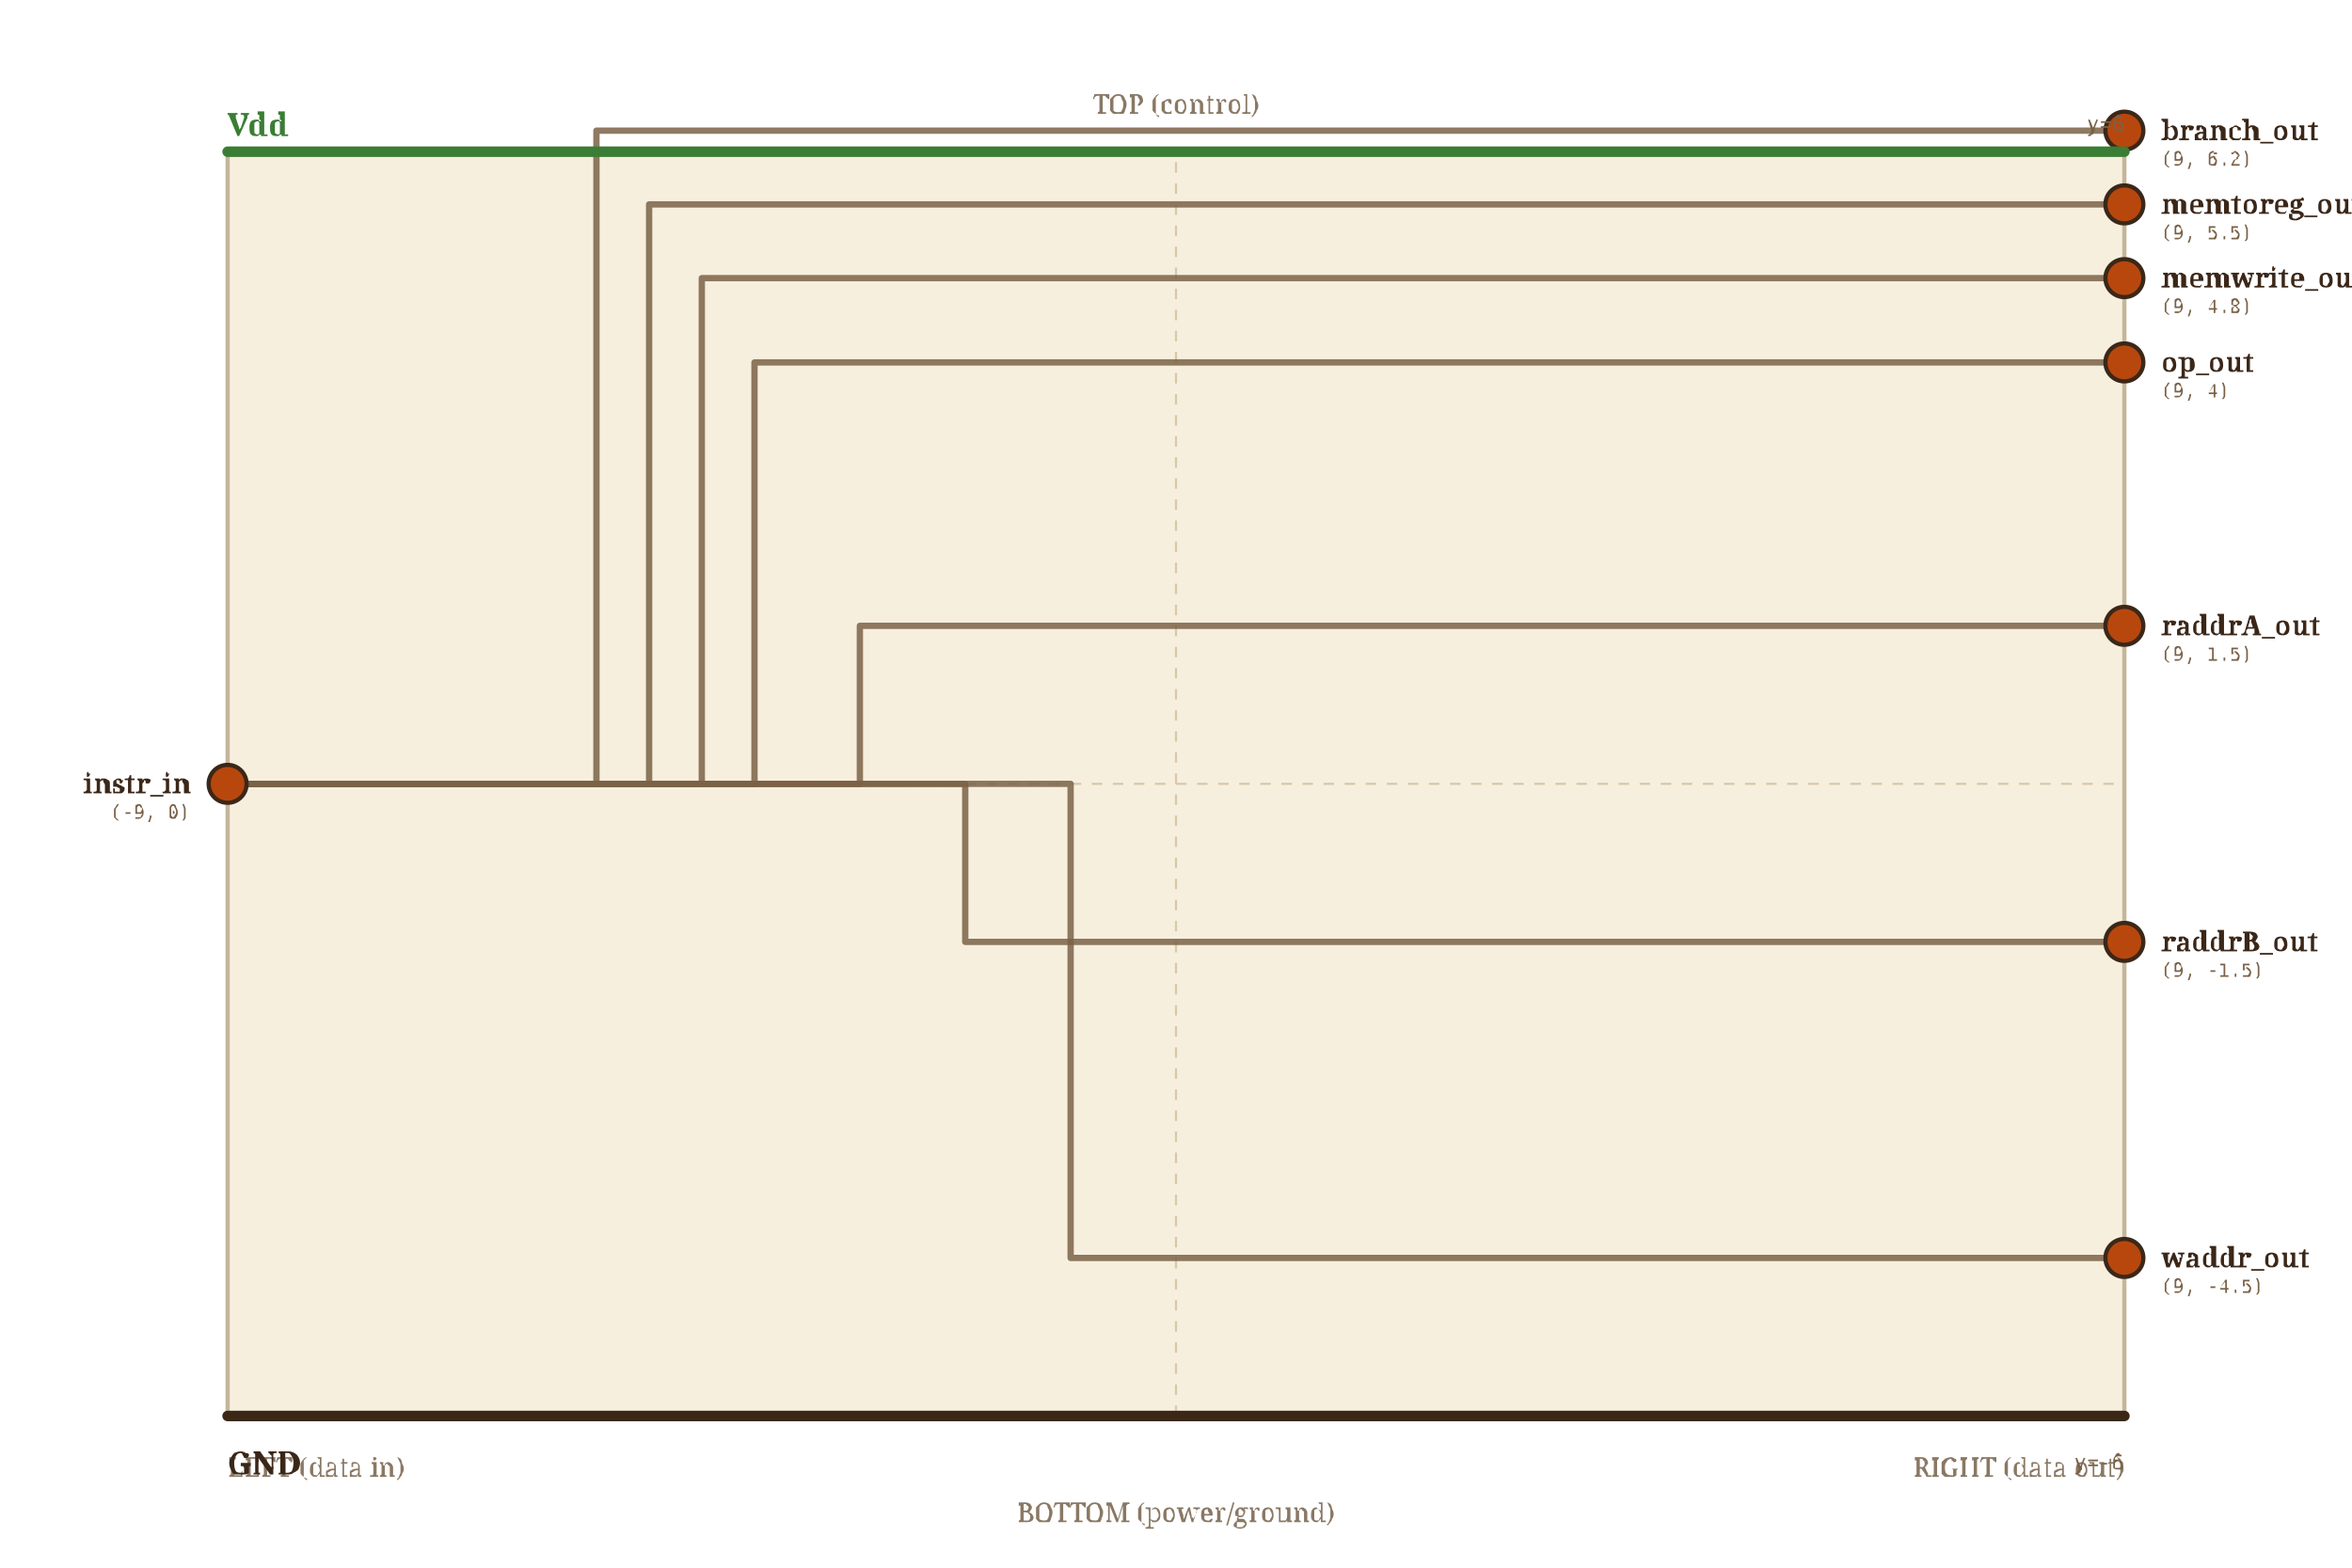
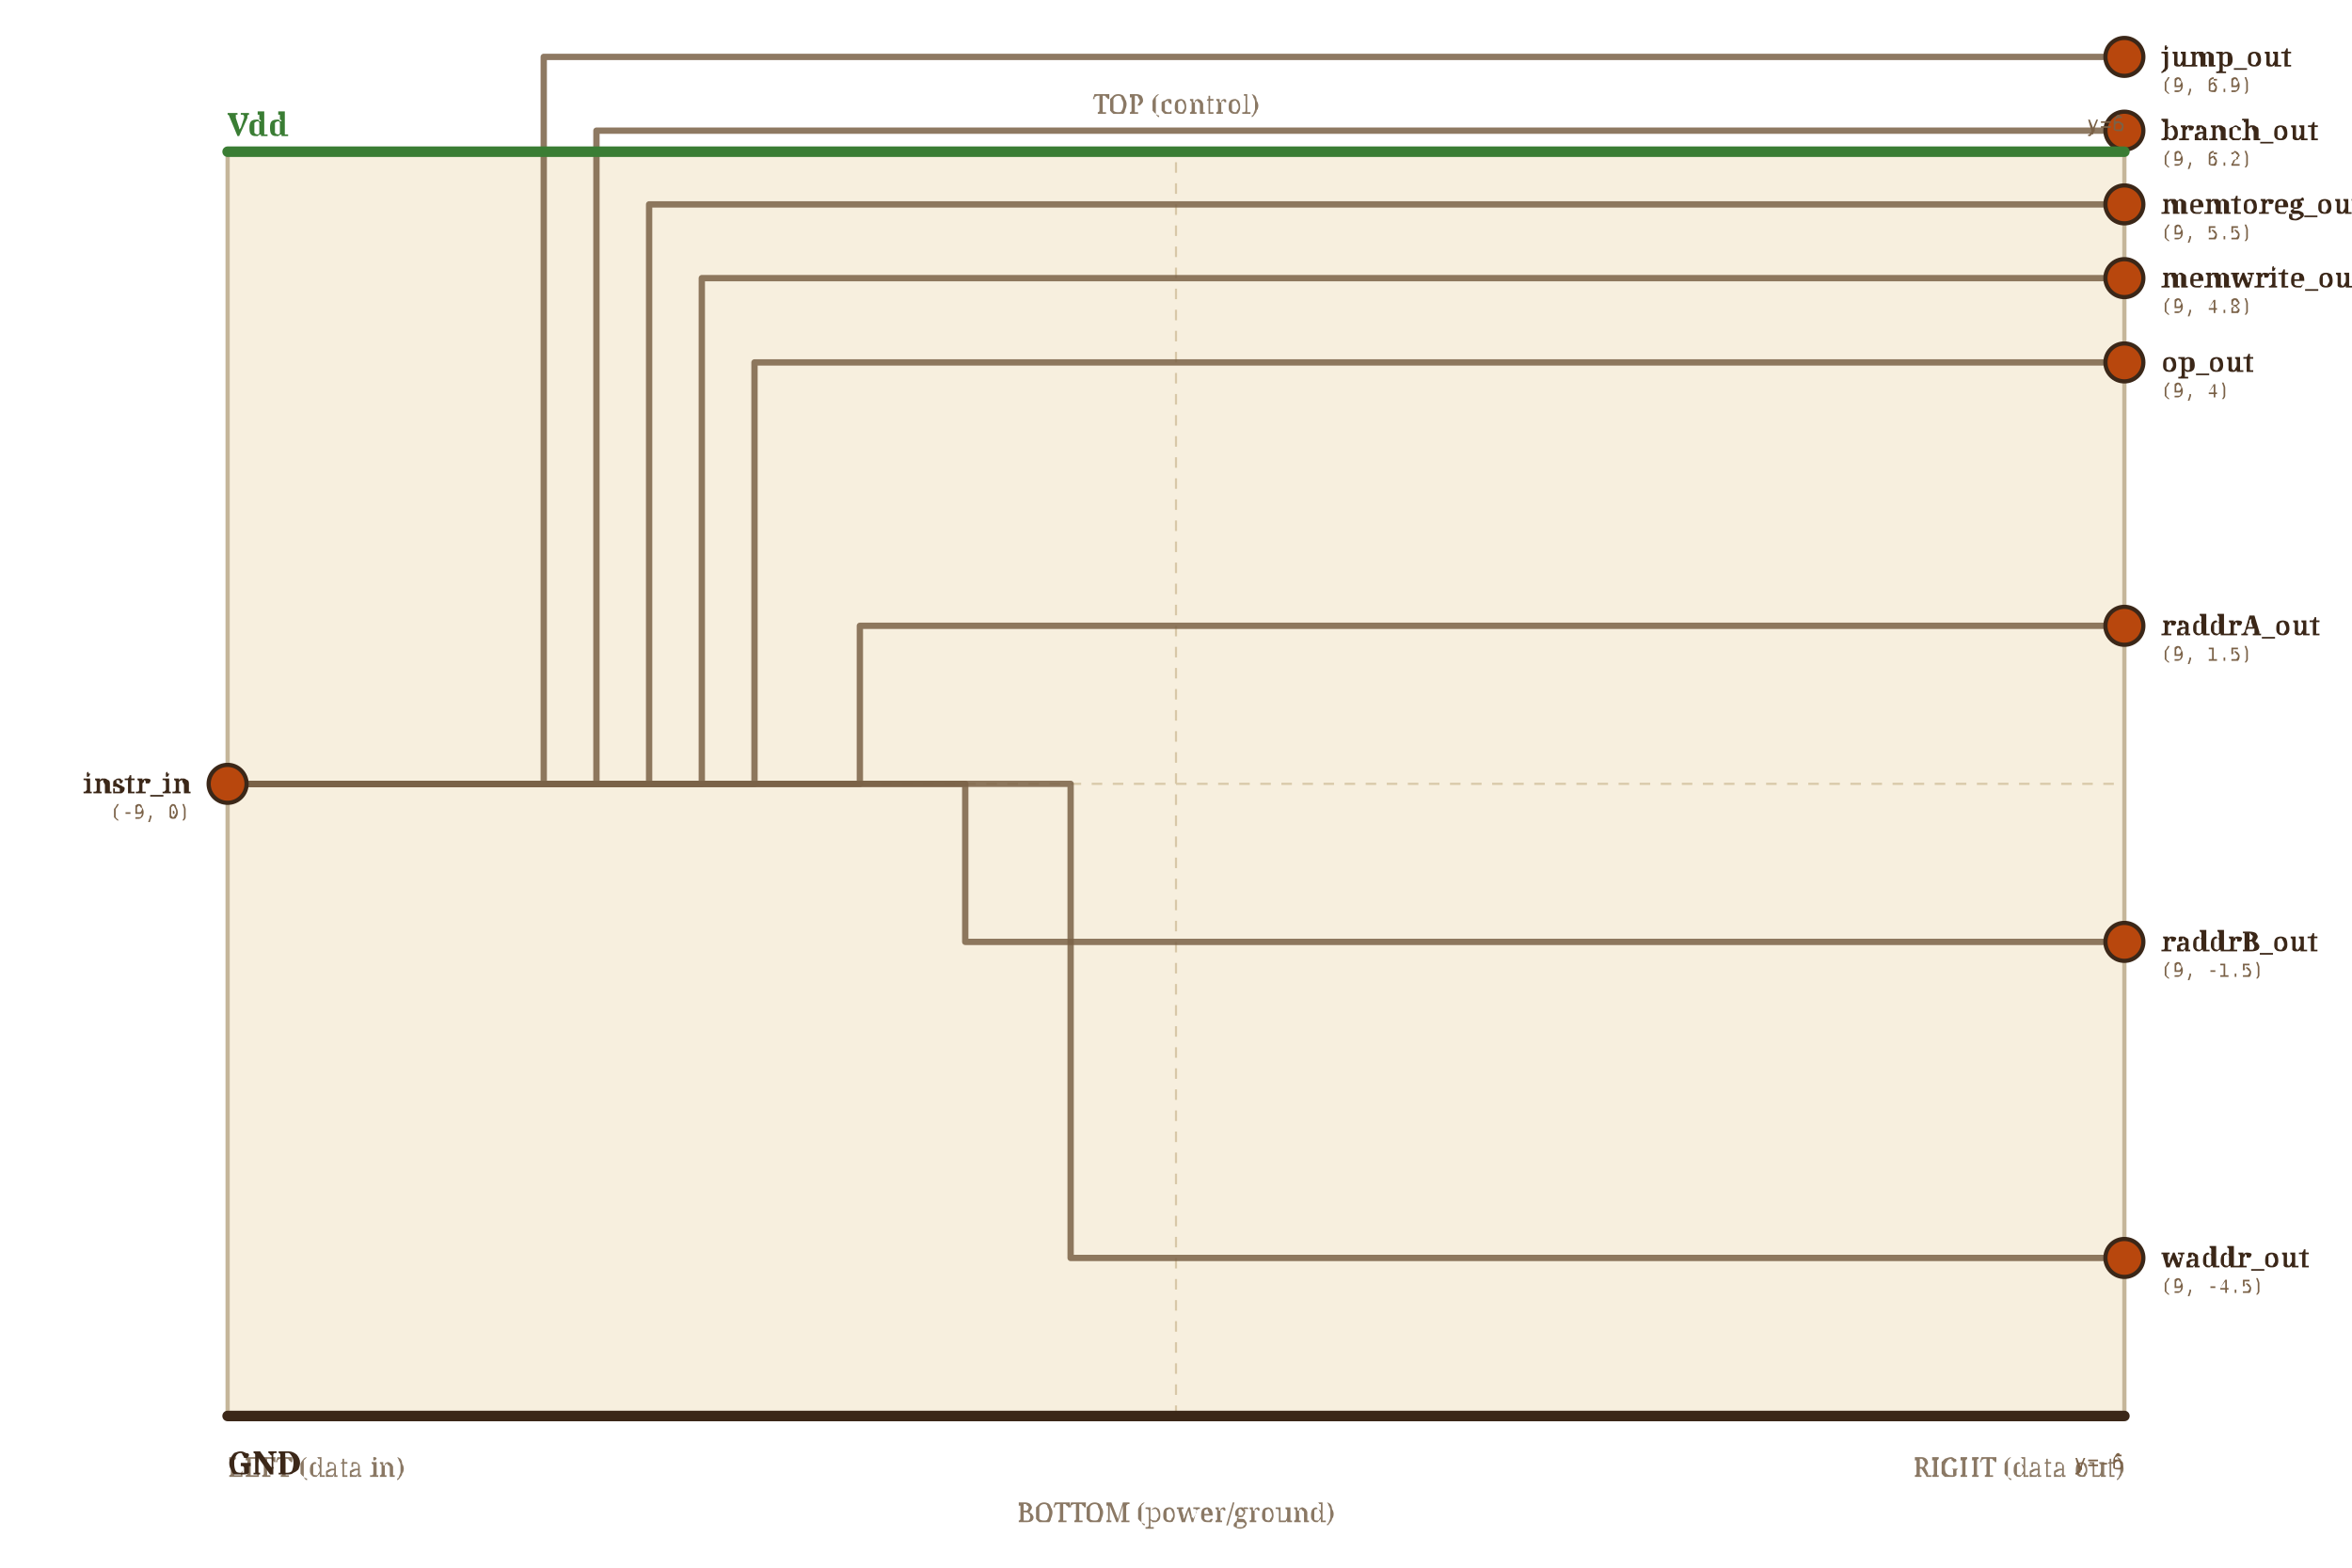
<svg xmlns="http://www.w3.org/2000/svg" viewBox="-11.16 -7.44 22.32 14.88" width="900" height="600">
  <rect x="-9" y="-6" width="18" height="12" fill="#f7efde" stroke="#c5b69a" stroke-width="0.04" />
  <line x1="0" y1="6" x2="0" y2="-6" stroke="#d8c8a8" stroke-width="0.02" stroke-dasharray="0.1,0.1" />
  <line x1="-9" y1="0" x2="9" y2="0" stroke="#d8c8a8" stroke-width="0.02" stroke-dasharray="0.1,0.1" />
  <text x="-9" y="6.576" font-size="0.25" fill="#8a7864" font-family="serif">LEFT (data in)</text>
  <text x="9" y="6.576" font-size="0.25" fill="#8a7864" font-family="serif" text-anchor="end">RIGHT (data out)</text>
  <text x="0" y="-6.36" font-size="0.25" fill="#8a7864" font-family="serif" text-anchor="middle">TOP (control)</text>
  <text x="0" y="7.008" font-size="0.25" fill="#8a7864" font-family="serif" text-anchor="middle">BOTTOM (power/ground)</text>
  <polyline points="-9.000,-6.000 9.000,-6.000" fill="none" stroke="#3a7d34" stroke-width="0.06" stroke-linejoin="round" stroke-linecap="round" opacity="0.85" />
  <polyline points="-9.000,6.000 9.000,6.000" fill="none" stroke="#3b2718" stroke-width="0.06" stroke-linejoin="round" stroke-linecap="round" opacity="0.85" />
  <polyline points="-9.000,0.000 -4.000,0.000 -4.000,-4.000 9.000,-4.000" fill="none" stroke="#7a6147" stroke-width="0.06" stroke-linejoin="round" stroke-linecap="round" opacity="0.85" />
  <polyline points="-9.000,0.000 -3.000,0.000 -3.000,-1.500 9.000,-1.500" fill="none" stroke="#7a6147" stroke-width="0.06" stroke-linejoin="round" stroke-linecap="round" opacity="0.85" />
  <polyline points="-9.000,0.000 -2.000,0.000 -2.000,1.500 9.000,1.500" fill="none" stroke="#7a6147" stroke-width="0.06" stroke-linejoin="round" stroke-linecap="round" opacity="0.85" />
  <polyline points="-9.000,0.000 -1.000,0.000 -1.000,4.500 9.000,4.500" fill="none" stroke="#7a6147" stroke-width="0.06" stroke-linejoin="round" stroke-linecap="round" opacity="0.85" />
  <polyline points="-9.000,0.000 -5.500,0.000 -5.500,-6.200 9.000,-6.200" fill="none" stroke="#7a6147" stroke-width="0.06" stroke-linejoin="round" stroke-linecap="round" opacity="0.85" />
+   <polyline points="-9.000,0.000 -6.000,0.000 -6.000,-6.900 9.000,-6.900" fill="none" stroke="#7a6147" stroke-width="0.06" stroke-linejoin="round" stroke-linecap="round" opacity="0.85" />
  <polyline points="-9.000,0.000 -5.000,0.000 -5.000,-5.500 9.000,-5.500" fill="none" stroke="#7a6147" stroke-width="0.06" stroke-linejoin="round" stroke-linecap="round" opacity="0.85" />
  <polyline points="-9.000,0.000 -4.500,0.000 -4.500,-4.800 9.000,-4.800" fill="none" stroke="#7a6147" stroke-width="0.06" stroke-linejoin="round" stroke-linecap="round" opacity="0.85" />
  <circle cx="-9" cy="0" r="0.18" fill="#b8470d" stroke="#3b2718" stroke-width="0.04" />
  <text x="-9.35" y="0" text-anchor="end" dominant-baseline="middle" font-size="0.26" fill="#3b2718" font-family="serif" font-weight="600">instr_in</text>
  <text x="-9.35" y="0.28" text-anchor="end" dominant-baseline="middle" font-size="0.18" fill="#7a6147" font-family="monospace">(-9, 0)</text>
  <circle cx="9" cy="-6.2" r="0.18" fill="#b8470d" stroke="#3b2718" stroke-width="0.04" />
  <text x="9.35" y="-6.2" text-anchor="start" dominant-baseline="middle" font-size="0.26" fill="#3b2718" font-family="serif" font-weight="600">branch_out</text>
  <text x="9.35" y="-5.92" text-anchor="start" dominant-baseline="middle" font-size="0.18" fill="#7a6147" font-family="monospace">(9, 6.2)</text>
+   <circle cx="9" cy="-6.9" r="0.18" fill="#b8470d" stroke="#3b2718" stroke-width="0.04" />
+   <text x="9.35" y="-6.9" text-anchor="start" dominant-baseline="middle" font-size="0.26" fill="#3b2718" font-family="serif" font-weight="600">jump_out</text>
+   <text x="9.35" y="-6.62" text-anchor="start" dominant-baseline="middle" font-size="0.18" fill="#7a6147" font-family="monospace">(9, 6.9)</text>
  <circle cx="9" cy="-5.5" r="0.18" fill="#b8470d" stroke="#3b2718" stroke-width="0.04" />
  <text x="9.35" y="-5.5" text-anchor="start" dominant-baseline="middle" font-size="0.26" fill="#3b2718" font-family="serif" font-weight="600">memtoreg_out</text>
  <text x="9.35" y="-5.22" text-anchor="start" dominant-baseline="middle" font-size="0.18" fill="#7a6147" font-family="monospace">(9, 5.5)</text>
  <circle cx="9" cy="-4.8" r="0.18" fill="#b8470d" stroke="#3b2718" stroke-width="0.04" />
  <text x="9.35" y="-4.8" text-anchor="start" dominant-baseline="middle" font-size="0.26" fill="#3b2718" font-family="serif" font-weight="600">memwrite_out</text>
  <text x="9.35" y="-4.52" text-anchor="start" dominant-baseline="middle" font-size="0.18" fill="#7a6147" font-family="monospace">(9, 4.8)</text>
  <circle cx="9" cy="-4" r="0.18" fill="#b8470d" stroke="#3b2718" stroke-width="0.04" />
  <text x="9.35" y="-4" text-anchor="start" dominant-baseline="middle" font-size="0.26" fill="#3b2718" font-family="serif" font-weight="600">op_out</text>
  <text x="9.35" y="-3.72" text-anchor="start" dominant-baseline="middle" font-size="0.18" fill="#7a6147" font-family="monospace">(9, 4)</text>
  <circle cx="9" cy="-1.5" r="0.18" fill="#b8470d" stroke="#3b2718" stroke-width="0.04" />
  <text x="9.35" y="-1.5" text-anchor="start" dominant-baseline="middle" font-size="0.26" fill="#3b2718" font-family="serif" font-weight="600">raddrA_out</text>
  <text x="9.35" y="-1.22" text-anchor="start" dominant-baseline="middle" font-size="0.18" fill="#7a6147" font-family="monospace">(9, 1.5)</text>
  <circle cx="9" cy="1.5" r="0.18" fill="#b8470d" stroke="#3b2718" stroke-width="0.04" />
  <text x="9.35" y="1.5" text-anchor="start" dominant-baseline="middle" font-size="0.26" fill="#3b2718" font-family="serif" font-weight="600">raddrB_out</text>
  <text x="9.35" y="1.78" text-anchor="start" dominant-baseline="middle" font-size="0.18" fill="#7a6147" font-family="monospace">(9, -1.5)</text>
  <circle cx="9" cy="4.5" r="0.18" fill="#b8470d" stroke="#3b2718" stroke-width="0.04" />
  <text x="9.35" y="4.5" text-anchor="start" dominant-baseline="middle" font-size="0.26" fill="#3b2718" font-family="serif" font-weight="600">waddr_out</text>
  <text x="9.35" y="4.78" text-anchor="start" dominant-baseline="middle" font-size="0.18" fill="#7a6147" font-family="monospace">(9, -4.5)</text>
  <line x1="-9" y1="-6" x2="9" y2="-6" stroke="#3a7d34" stroke-width="0.10" stroke-linecap="round" />
  <text x="-9" y="-6.25" text-anchor="start" dominant-baseline="middle" font-size="0.30" fill="#3a7d34" font-family="serif" font-weight="700">Vdd</text>
  <text x="9" y="-6.25" text-anchor="end" dominant-baseline="middle" font-size="0.20" fill="#7a6147" font-family="monospace">y=6</text>
  <line x1="-9" y1="6" x2="9" y2="6" stroke="#3b2718" stroke-width="0.10" stroke-linecap="round" />
  <text x="-9" y="6.45" text-anchor="start" dominant-baseline="middle" font-size="0.30" fill="#3b2718" font-family="serif" font-weight="700">GND</text>
  <text x="9" y="6.45" text-anchor="end" dominant-baseline="middle" font-size="0.20" fill="#7a6147" font-family="monospace">y=-6</text>
</svg>
